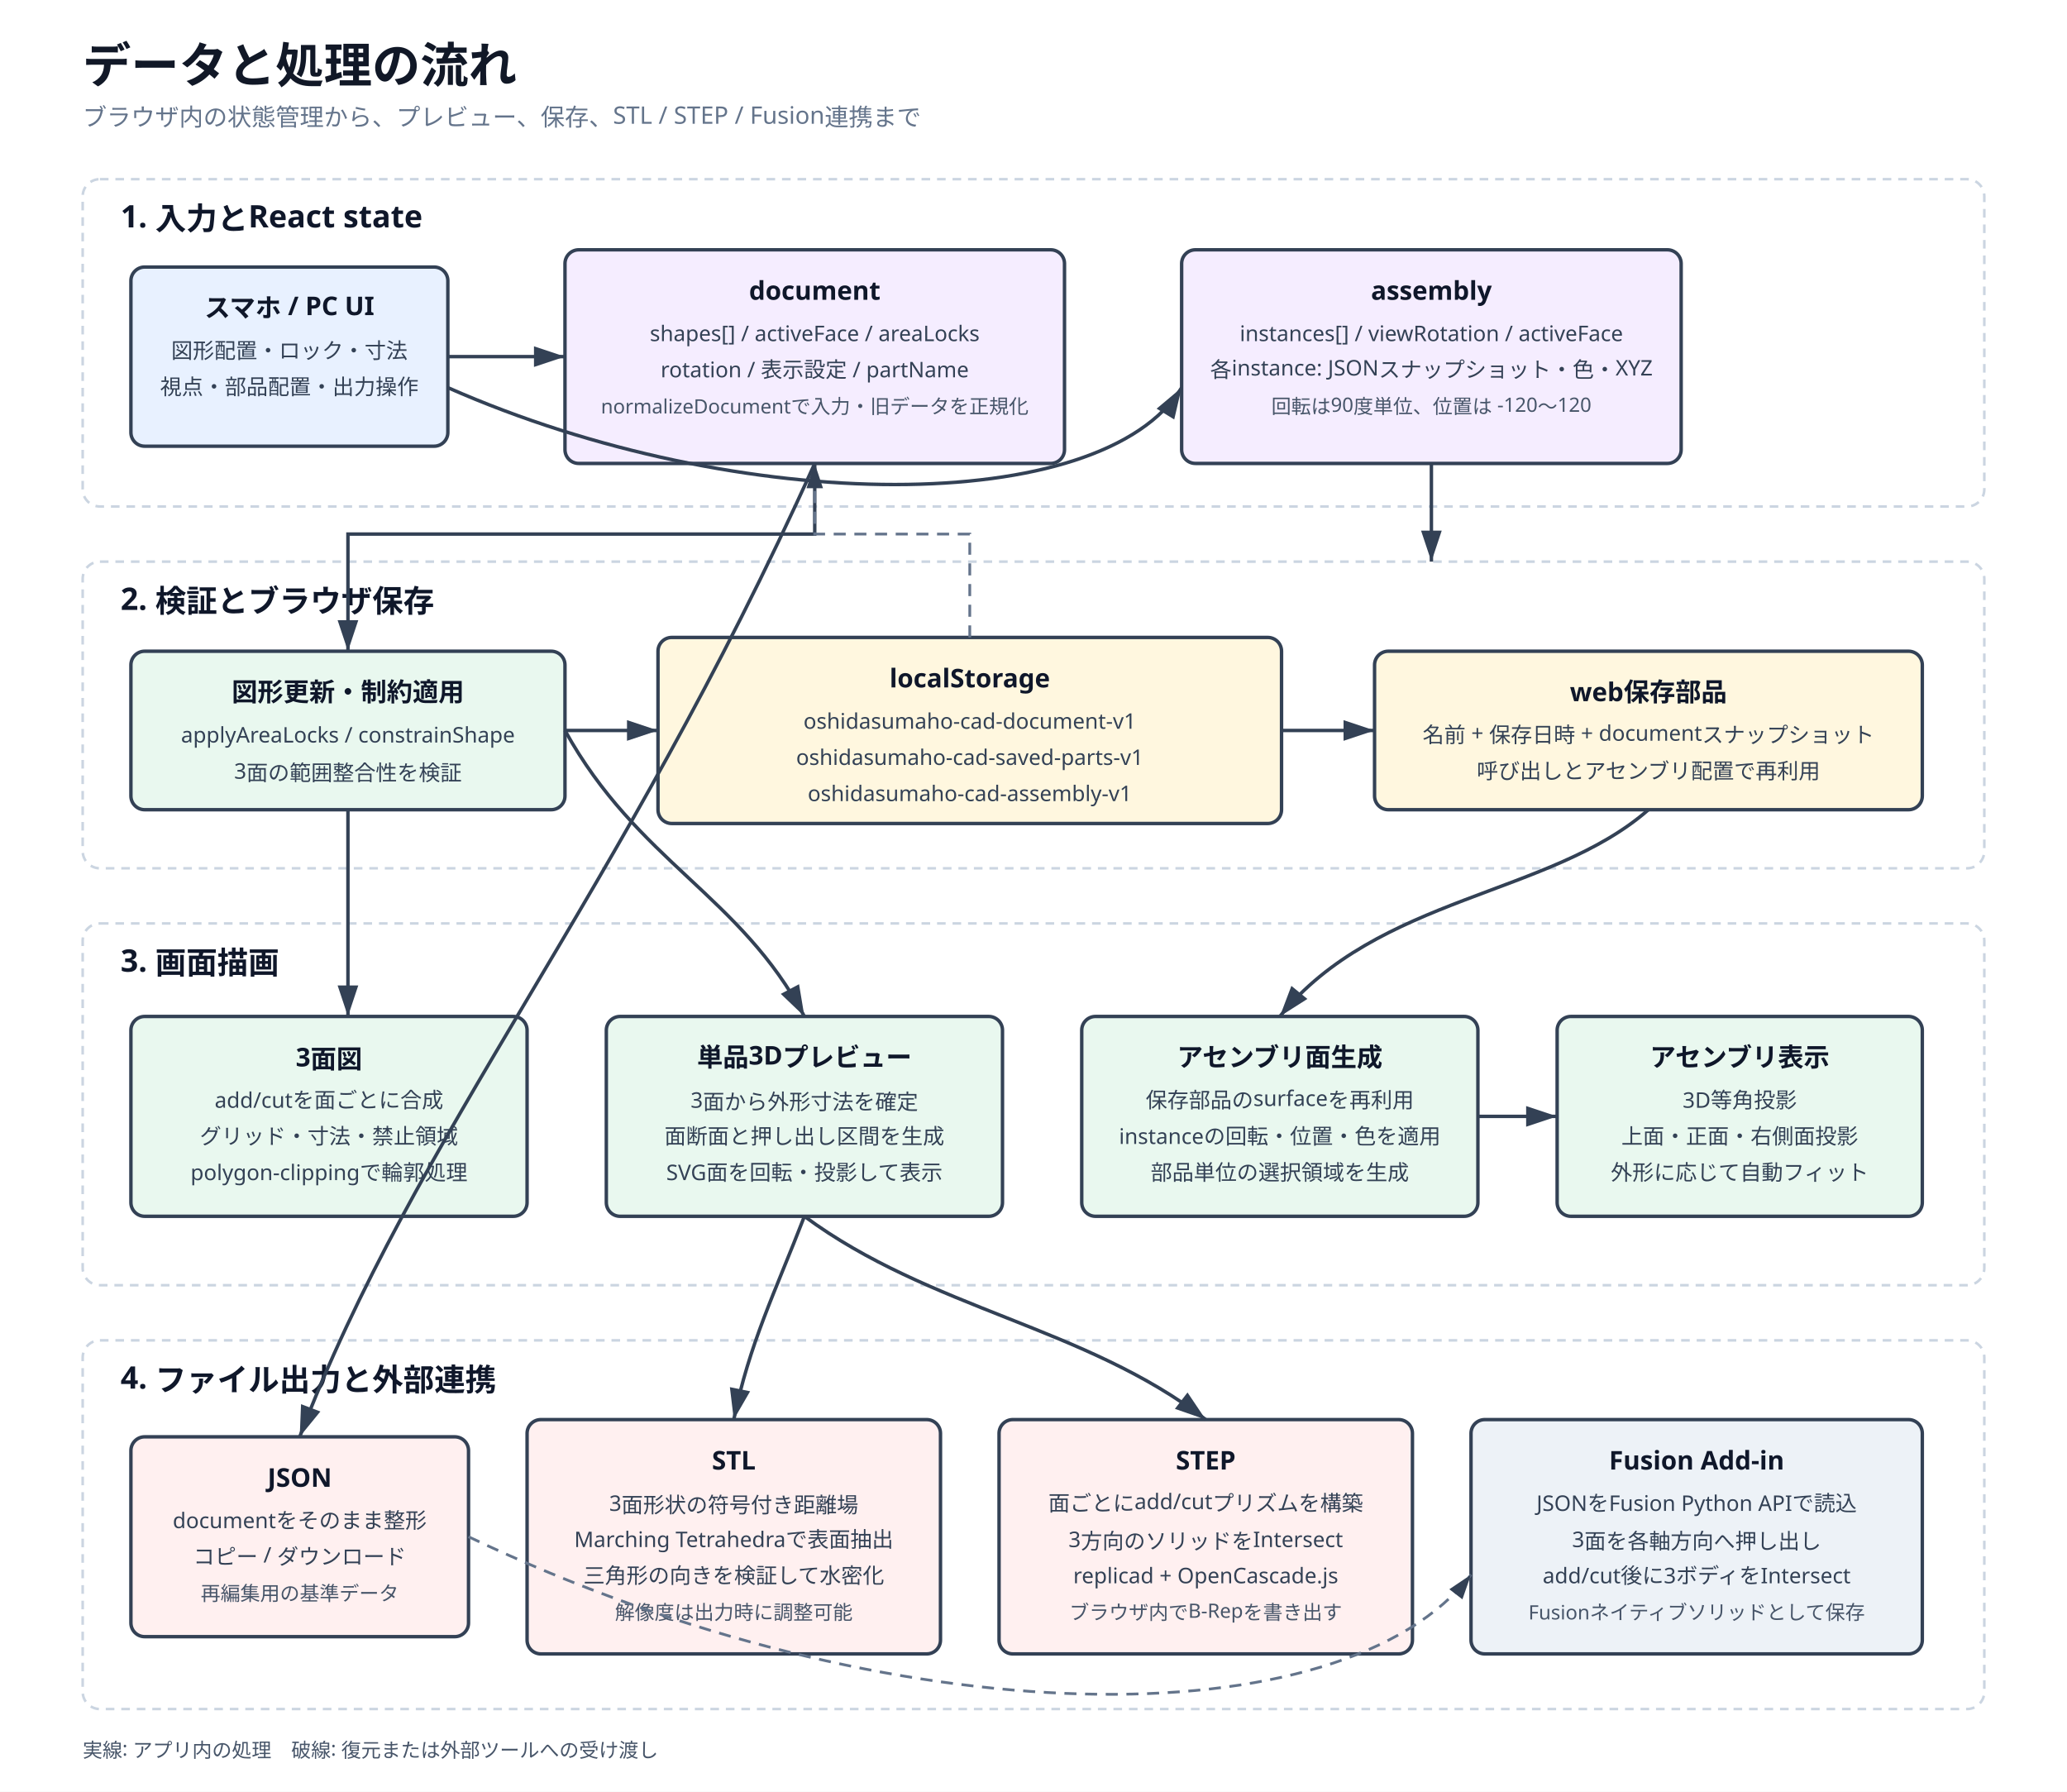
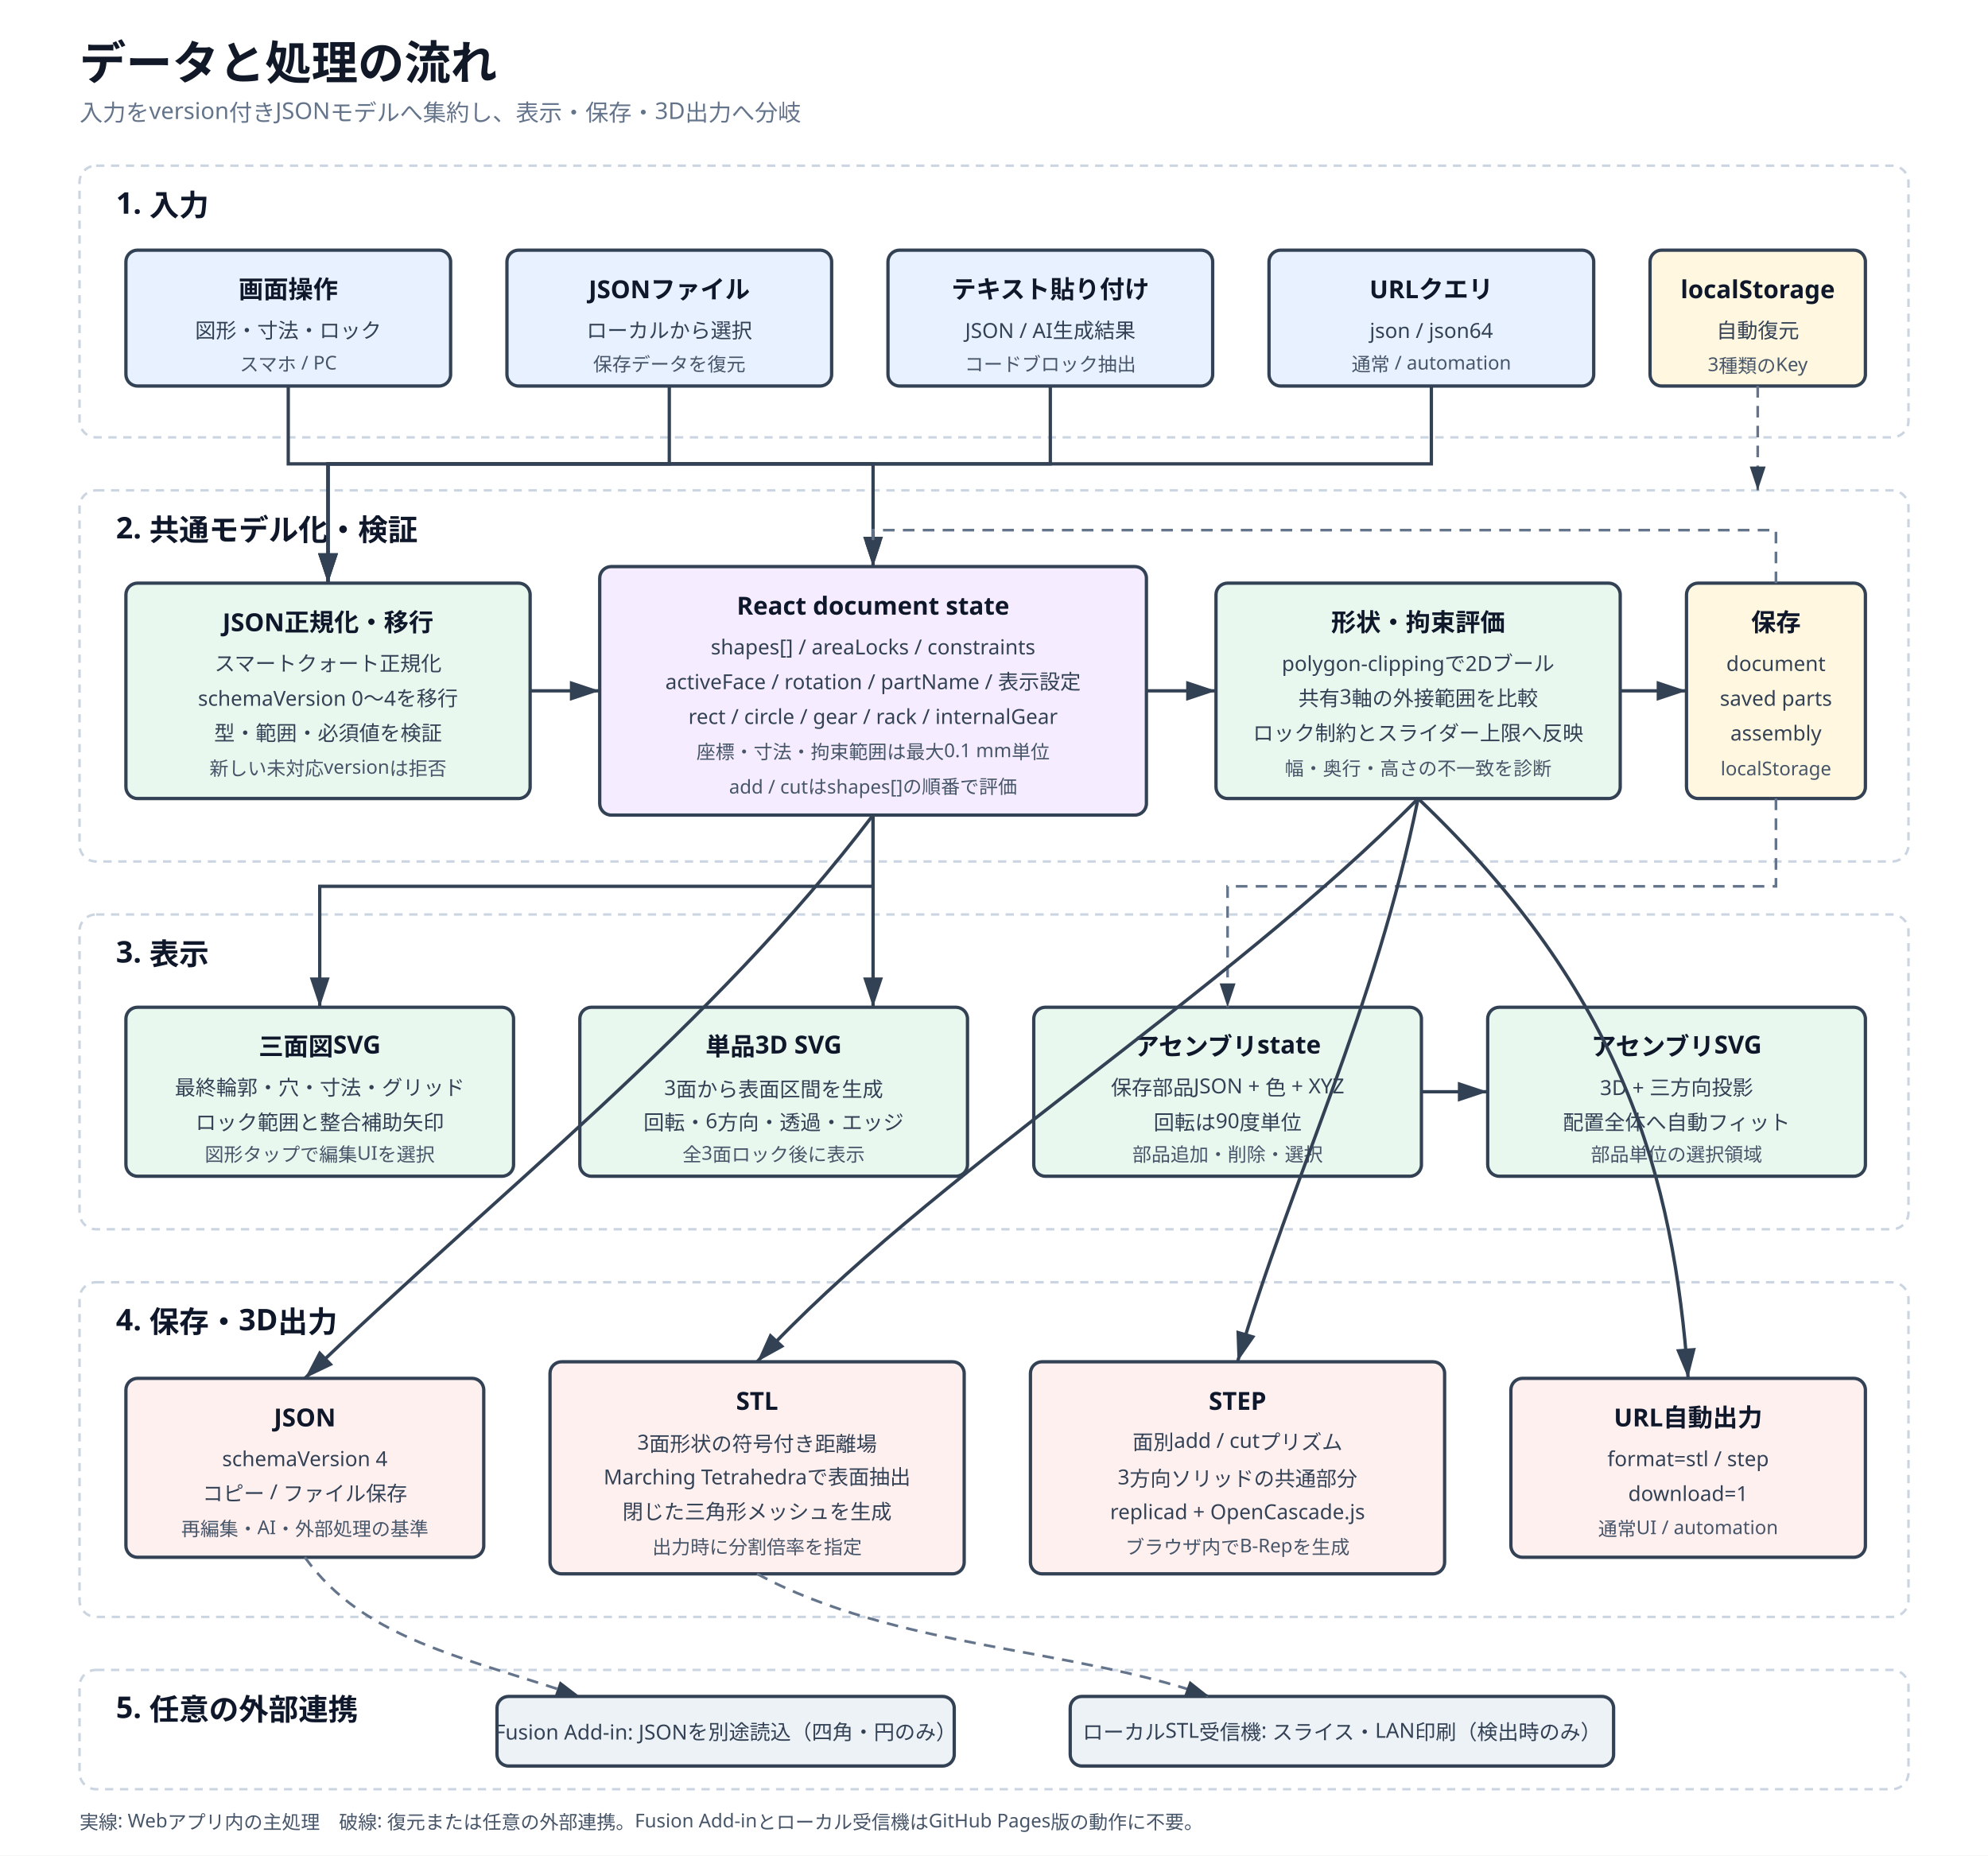
- <svg xmlns="http://www.w3.org/2000/svg" width="1200" height="1040" viewBox="0 0 1200 1040" role="img" aria-labelledby="title desc">
+ <svg xmlns="http://www.w3.org/2000/svg" width="1200" height="1120" viewBox="0 0 1200 1120" role="img" aria-labelledby="title desc">
  <defs>
    <marker id="arrow" markerWidth="10" markerHeight="10" refX="9" refY="3" orient="auto" markerUnits="strokeWidth">
      <path d="M0,0 L9,3 L0,6 Z" fill="#334155" />
    </marker>
    <style>
-       .title { font: 700 28px sans-serif; fill: #111827; }
-       .subtitle { font: 400 14px sans-serif; fill: #64748b; }
-       .section { font: 700 18px sans-serif; fill: #0f172a; }
-       .label { font: 700 15px sans-serif; fill: #0f172a; }
-       .body { font: 400 12.5px sans-serif; fill: #334155; }
-       .small { font: 400 11.5px sans-serif; fill: #475569; }
-       .box { stroke: #334155; stroke-width: 2; rx: 8; }
-       .ui { fill: #e8f1ff; }
-       .state { fill: #f5edff; }
-       .process { fill: #e9f8ef; }
-       .storage { fill: #fff7df; }
-       .output { fill: #fff0f0; }
-       .external { fill: #edf2f7; }
-       .line { fill: none; stroke: #334155; stroke-width: 2; marker-end: url(#arrow); }
-       .dash { fill: none; stroke: #64748b; stroke-width: 1.6; stroke-dasharray: 7 5; marker-end: url(#arrow); }
-       .group { fill: none; stroke: #cbd5e1; stroke-width: 1.5; stroke-dasharray: 5 4; rx: 10; }
+       .title{font:700 28px sans-serif;fill:#111827}.subtitle{font:400 14px sans-serif;fill:#64748b}.section{font:700 18px sans-serif;fill:#0f172a}.label{font:700 15px sans-serif;fill:#0f172a}.body{font:400 12.5px sans-serif;fill:#334155}.small{font:400 11.5px sans-serif;fill:#475569}.box{stroke:#334155;stroke-width:2;rx:7}.input{fill:#e8f1ff}.model{fill:#f5edff}.process{fill:#e9f8ef}.storage{fill:#fff7df}.output{fill:#fff0f0}.optional{fill:#edf2f7}.group{fill:none;stroke:#cbd5e1;stroke-width:1.5;stroke-dasharray:5 4;rx:10}.line{fill:none;stroke:#334155;stroke-width:2;marker-end:url(#arrow)}.dash{fill:none;stroke:#64748b;stroke-width:1.6;stroke-dasharray:7 5;marker-end:url(#arrow)}
    </style>
  </defs>
-   <rect width="1200" height="1040" fill="#ffffff" />
+   <rect width="1200" height="1120" fill="#fff" />
  <text x="48" y="48" class="title">データと処理の流れ</text>
-   <text x="48" y="73" class="subtitle">ブラウザ内の状態管理から、プレビュー、保存、STL / STEP / Fusion連携まで</text>
-   <rect x="48" y="104" width="1104" height="190" class="group" />
-   <text x="70" y="132" class="section">1. 入力とReact state</text>
-   <rect x="76" y="155" width="184" height="104" class="box ui" />
-   <text x="168" y="184" text-anchor="middle" class="label">スマホ / PC UI</text>
-   <text x="168" y="208" text-anchor="middle" class="body">図形配置・ロック・寸法</text>
-   <text x="168" y="229" text-anchor="middle" class="body">視点・部品配置・出力操作</text>
-   <rect x="328" y="145" width="290" height="124" class="box state" />
-   <text x="473" y="174" text-anchor="middle" class="label">document</text>
-   <text x="473" y="198" text-anchor="middle" class="body">shapes[] / activeFace / areaLocks</text>
-   <text x="473" y="219" text-anchor="middle" class="body">rotation / 表示設定 / partName</text>
-   <text x="473" y="240" text-anchor="middle" class="small">normalizeDocumentで入力・旧データを正規化</text>
-   <rect x="686" y="145" width="290" height="124" class="box state" />
-   <text x="831" y="174" text-anchor="middle" class="label">assembly</text>
-   <text x="831" y="198" text-anchor="middle" class="body">instances[] / viewRotation / activeFace</text>
-   <text x="831" y="219" text-anchor="middle" class="body">各instance: JSONスナップショット・色・XYZ</text>
-   <text x="831" y="240" text-anchor="middle" class="small">回転は90度単位、位置は -120〜120</text>
-   <path d="M260 207 H328" class="line" />
-   <path d="M260 225 C430 300, 640 300, 686 225" class="line" />
-   <rect x="48" y="326" width="1104" height="178" class="group" />
-   <text x="70" y="354" class="section">2. 検証とブラウザ保存</text>
-   <rect x="76" y="378" width="252" height="92" class="box process" />
-   <text x="202" y="407" text-anchor="middle" class="label">図形更新・制約適用</text>
-   <text x="202" y="431" text-anchor="middle" class="body">applyAreaLocks / constrainShape</text>
-   <text x="202" y="452" text-anchor="middle" class="body">3面の範囲整合性を検証</text>
-   <rect x="382" y="370" width="362" height="108" class="box storage" />
-   <text x="563" y="399" text-anchor="middle" class="label">localStorage</text>
-   <text x="563" y="423" text-anchor="middle" class="body">oshidasumaho-cad-document-v1</text>
-   <text x="563" y="444" text-anchor="middle" class="body">oshidasumaho-cad-saved-parts-v1</text>
-   <text x="563" y="465" text-anchor="middle" class="body">oshidasumaho-cad-assembly-v1</text>
-   <rect x="798" y="378" width="318" height="92" class="box storage" />
-   <text x="957" y="407" text-anchor="middle" class="label">web保存部品</text>
-   <text x="957" y="431" text-anchor="middle" class="body">名前 + 保存日時 + documentスナップショット</text>
-   <text x="957" y="452" text-anchor="middle" class="body">呼び出しとアセンブリ配置で再利用</text>
-   <path d="M473 269 V310 H202 V378" class="line" />
-   <path d="M831 269 V326" class="line" />
-   <path d="M328 424 H382" class="line" />
-   <path d="M744 424 H798" class="line" />
-   <path d="M563 370 V310 H473 V269" class="dash" />
-   <rect x="48" y="536" width="1104" height="210" class="group" />
-   <text x="70" y="564" class="section">3. 画面描画</text>
-   <rect x="76" y="590" width="230" height="116" class="box process" />
-   <text x="191" y="619" text-anchor="middle" class="label">3面図</text>
-   <text x="191" y="643" text-anchor="middle" class="body">add/cutを面ごとに合成</text>
-   <text x="191" y="664" text-anchor="middle" class="body">グリッド・寸法・禁止領域</text>
-   <text x="191" y="685" text-anchor="middle" class="body">polygon-clippingで輪郭処理</text>
-   <rect x="352" y="590" width="230" height="116" class="box process" />
-   <text x="467" y="619" text-anchor="middle" class="label">単品3Dプレビュー</text>
-   <text x="467" y="643" text-anchor="middle" class="body">3面から外形寸法を確定</text>
-   <text x="467" y="664" text-anchor="middle" class="body">面断面と押し出し区間を生成</text>
-   <text x="467" y="685" text-anchor="middle" class="body">SVG面を回転・投影して表示</text>
-   <rect x="628" y="590" width="230" height="116" class="box process" />
-   <text x="743" y="619" text-anchor="middle" class="label">アセンブリ面生成</text>
-   <text x="743" y="643" text-anchor="middle" class="body">保存部品のsurfaceを再利用</text>
-   <text x="743" y="664" text-anchor="middle" class="body">instanceの回転・位置・色を適用</text>
-   <text x="743" y="685" text-anchor="middle" class="body">部品単位の選択領域を生成</text>
-   <rect x="904" y="590" width="212" height="116" class="box process" />
-   <text x="1010" y="619" text-anchor="middle" class="label">アセンブリ表示</text>
-   <text x="1010" y="643" text-anchor="middle" class="body">3D等角投影</text>
-   <text x="1010" y="664" text-anchor="middle" class="body">上面・正面・右側面投影</text>
-   <text x="1010" y="685" text-anchor="middle" class="body">外形に応じて自動フィット</text>
-   <path d="M202 470 V590" class="line" />
-   <path d="M328 424 C370 500, 430 520, 467 590" class="line" />
-   <path d="M957 470 C900 520, 800 520, 743 590" class="line" />
-   <path d="M858 648 H904" class="line" />
-   <rect x="48" y="778" width="1104" height="214" class="group" />
-   <text x="70" y="806" class="section">4. ファイル出力と外部連携</text>
-   <rect x="76" y="834" width="196" height="116" class="box output" />
-   <text x="174" y="863" text-anchor="middle" class="label">JSON</text>
-   <text x="174" y="887" text-anchor="middle" class="body">documentをそのまま整形</text>
-   <text x="174" y="908" text-anchor="middle" class="body">コピー / ダウンロード</text>
-   <text x="174" y="929" text-anchor="middle" class="small">再編集用の基準データ</text>
-   <rect x="306" y="824" width="240" height="136" class="box output" />
-   <text x="426" y="853" text-anchor="middle" class="label">STL</text>
-   <text x="426" y="877" text-anchor="middle" class="body">3面形状の符号付き距離場</text>
-   <text x="426" y="898" text-anchor="middle" class="body">Marching Tetrahedraで表面抽出</text>
-   <text x="426" y="919" text-anchor="middle" class="body">三角形の向きを検証して水密化</text>
-   <text x="426" y="940" text-anchor="middle" class="small">解像度は出力時に調整可能</text>
-   <rect x="580" y="824" width="240" height="136" class="box output" />
-   <text x="700" y="853" text-anchor="middle" class="label">STEP</text>
-   <text x="700" y="877" text-anchor="middle" class="body">面ごとにadd/cutプリズムを構築</text>
-   <text x="700" y="898" text-anchor="middle" class="body">3方向のソリッドをIntersect</text>
-   <text x="700" y="919" text-anchor="middle" class="body">replicad + OpenCascade.js</text>
-   <text x="700" y="940" text-anchor="middle" class="small">ブラウザ内でB-Repを書き出す</text>
-   <rect x="854" y="824" width="262" height="136" class="box external" />
-   <text x="985" y="853" text-anchor="middle" class="label">Fusion Add-in</text>
-   <text x="985" y="877" text-anchor="middle" class="body">JSONをFusion Python APIで読込</text>
-   <text x="985" y="898" text-anchor="middle" class="body">3面を各軸方向へ押し出し</text>
-   <text x="985" y="919" text-anchor="middle" class="body">add/cut後に3ボディをIntersect</text>
-   <text x="985" y="940" text-anchor="middle" class="small">Fusionネイティブソリッドとして保存</text>
-   <path d="M473 269 C360 520, 240 660, 174 834" class="line" />
-   <path d="M467 706 C450 750, 435 780, 426 824" class="line" />
-   <path d="M467 706 C540 760, 630 770, 700 824" class="line" />
-   <path d="M272 892 C520 1010, 780 1010, 854 914" class="dash" />
-   <text x="48" y="1020" class="small">実線: アプリ内の処理　破線: 復元または外部ツールへの受け渡し</text>
+   <text x="48" y="73" class="subtitle">入力をversion付きJSONモデルへ集約し、表示・保存・3D出力へ分岐</text>
+   <rect x="48" y="100" width="1104" height="164" class="group" />
+   <text x="70" y="129" class="section">1. 入力</text>
+   <rect x="76" y="151" width="196" height="82" class="box input" />
+   <text x="174" y="180" text-anchor="middle" class="label">画面操作</text>
+   <text x="174" y="204" text-anchor="middle" class="body">図形・寸法・ロック</text>
+   <text x="174" y="224" text-anchor="middle" class="small">スマホ / PC</text>
+   <rect x="306" y="151" width="196" height="82" class="box input" />
+   <text x="404" y="180" text-anchor="middle" class="label">JSONファイル</text>
+   <text x="404" y="204" text-anchor="middle" class="body">ローカルから選択</text>
+   <text x="404" y="224" text-anchor="middle" class="small">保存データを復元</text>
+   <rect x="536" y="151" width="196" height="82" class="box input" />
+   <text x="634" y="180" text-anchor="middle" class="label">テキスト貼り付け</text>
+   <text x="634" y="204" text-anchor="middle" class="body">JSON / AI生成結果</text>
+   <text x="634" y="224" text-anchor="middle" class="small">コードブロック抽出</text>
+   <rect x="766" y="151" width="196" height="82" class="box input" />
+   <text x="864" y="180" text-anchor="middle" class="label">URLクエリ</text>
+   <text x="864" y="204" text-anchor="middle" class="body">json / json64</text>
+   <text x="864" y="224" text-anchor="middle" class="small">通常 / automation</text>
+   <rect x="996" y="151" width="130" height="82" class="box storage" />
+   <text x="1061" y="180" text-anchor="middle" class="label">localStorage</text>
+   <text x="1061" y="204" text-anchor="middle" class="body">自動復元</text>
+   <text x="1061" y="224" text-anchor="middle" class="small">3種類のKey</text>
+   <rect x="48" y="296" width="1104" height="224" class="group" />
+   <text x="70" y="325" class="section">2. 共通モデル化・検証</text>
+   <rect x="76" y="352" width="244" height="130" class="box process" />
+   <text x="198" y="381" text-anchor="middle" class="label">JSON正規化・移行</text>
+   <text x="198" y="405" text-anchor="middle" class="body">スマートクォート正規化</text>
+   <text x="198" y="426" text-anchor="middle" class="body">schemaVersion 0〜4を移行</text>
+   <text x="198" y="447" text-anchor="middle" class="body">型・範囲・必須値を検証</text>
+   <text x="198" y="468" text-anchor="middle" class="small">新しい未対応versionは拒否</text>
+   <rect x="362" y="342" width="330" height="150" class="box model" />
+   <text x="527" y="371" text-anchor="middle" class="label">React document state</text>
+   <text x="527" y="395" text-anchor="middle" class="body">shapes[] / areaLocks / constraints</text>
+   <text x="527" y="416" text-anchor="middle" class="body">activeFace / rotation / partName / 表示設定</text>
+   <text x="527" y="437" text-anchor="middle" class="body">rect / circle / gear / rack / internalGear</text>
+   <text x="527" y="458" text-anchor="middle" class="small">座標・寸法・拘束範囲は最大0.1 mm単位</text>
+   <text x="527" y="479" text-anchor="middle" class="small">add / cutはshapes[]の順番で評価</text>
+   <rect x="734" y="352" width="244" height="130" class="box process" />
+   <text x="856" y="381" text-anchor="middle" class="label">形状・拘束評価</text>
+   <text x="856" y="405" text-anchor="middle" class="body">polygon-clippingで2Dブール</text>
+   <text x="856" y="426" text-anchor="middle" class="body">共有3軸の外接範囲を比較</text>
+   <text x="856" y="447" text-anchor="middle" class="body">ロック制約とスライダー上限へ反映</text>
+   <text x="856" y="468" text-anchor="middle" class="small">幅・奥行・高さの不一致を診断</text>
+   <rect x="1018" y="352" width="108" height="130" class="box storage" />
+   <text x="1072" y="381" text-anchor="middle" class="label">保存</text>
+   <text x="1072" y="405" text-anchor="middle" class="body">document</text>
+   <text x="1072" y="426" text-anchor="middle" class="body">saved parts</text>
+   <text x="1072" y="447" text-anchor="middle" class="body">assembly</text>
+   <text x="1072" y="468" text-anchor="middle" class="small">localStorage</text>
+   <path d="M174 233 V280 H527 V342" class="line" />
+   <path d="M404 233 V280 H198 V352" class="line" />
+   <path d="M634 233 V280 H198 V352" class="line" />
+   <path d="M864 233 V280 H198 V352" class="line" />
+   <path d="M1061 233 V296" class="dash" />
+   <path d="M320 417 H362" class="line" />
+   <path d="M692 417 H734" class="line" />
+   <path d="M978 417 H1018" class="line" />
+   <path d="M1072 352 V320 H527 V342" class="dash" />
+   <rect x="48" y="552" width="1104" height="190" class="group" />
+   <text x="70" y="581" class="section">3. 表示</text>
+   <rect x="76" y="608" width="234" height="102" class="box process" />
+   <text x="193" y="637" text-anchor="middle" class="label">三面図SVG</text>
+   <text x="193" y="661" text-anchor="middle" class="body">最終輪郭・穴・寸法・グリッド</text>
+   <text x="193" y="682" text-anchor="middle" class="body">ロック範囲と整合補助矢印</text>
+   <text x="193" y="701" text-anchor="middle" class="small">図形タップで編集UIを選択</text>
+   <rect x="350" y="608" width="234" height="102" class="box process" />
+   <text x="467" y="637" text-anchor="middle" class="label">単品3D SVG</text>
+   <text x="467" y="661" text-anchor="middle" class="body">3面から表面区間を生成</text>
+   <text x="467" y="682" text-anchor="middle" class="body">回転・6方向・透過・エッジ</text>
+   <text x="467" y="701" text-anchor="middle" class="small">全3面ロック後に表示</text>
+   <rect x="624" y="608" width="234" height="102" class="box process" />
+   <text x="741" y="637" text-anchor="middle" class="label">アセンブリstate</text>
+   <text x="741" y="661" text-anchor="middle" class="body">保存部品JSON + 色 + XYZ</text>
+   <text x="741" y="682" text-anchor="middle" class="body">回転は90度単位</text>
+   <text x="741" y="701" text-anchor="middle" class="small">部品追加・削除・選択</text>
+   <rect x="898" y="608" width="228" height="102" class="box process" />
+   <text x="1012" y="637" text-anchor="middle" class="label">アセンブリSVG</text>
+   <text x="1012" y="661" text-anchor="middle" class="body">3D + 三方向投影</text>
+   <text x="1012" y="682" text-anchor="middle" class="body">配置全体へ自動フィット</text>
+   <text x="1012" y="701" text-anchor="middle" class="small">部品単位の選択領域</text>
+   <path d="M527 492 V535 H193 V608" class="line" />
+   <path d="M527 492 V608" class="line" />
+   <path d="M1072 482 V535 H741 V608" class="dash" />
+   <path d="M858 659 H898" class="line" />
+   <rect x="48" y="774" width="1104" height="202" class="group" />
+   <text x="70" y="803" class="section">4. 保存・3D出力</text>
+   <rect x="76" y="832" width="216" height="108" class="box output" />
+   <text x="184" y="861" text-anchor="middle" class="label">JSON</text>
+   <text x="184" y="885" text-anchor="middle" class="body">schemaVersion 4</text>
+   <text x="184" y="906" text-anchor="middle" class="body">コピー / ファイル保存</text>
+   <text x="184" y="927" text-anchor="middle" class="small">再編集・AI・外部処理の基準</text>
+   <rect x="332" y="822" width="250" height="128" class="box output" />
+   <text x="457" y="851" text-anchor="middle" class="label">STL</text>
+   <text x="457" y="875" text-anchor="middle" class="body">3面形状の符号付き距離場</text>
+   <text x="457" y="896" text-anchor="middle" class="body">Marching Tetrahedraで表面抽出</text>
+   <text x="457" y="917" text-anchor="middle" class="body">閉じた三角形メッシュを生成</text>
+   <text x="457" y="938" text-anchor="middle" class="small">出力時に分割倍率を指定</text>
+   <rect x="622" y="822" width="250" height="128" class="box output" />
+   <text x="747" y="851" text-anchor="middle" class="label">STEP</text>
+   <text x="747" y="875" text-anchor="middle" class="body">面別add / cutプリズム</text>
+   <text x="747" y="896" text-anchor="middle" class="body">3方向ソリッドの共通部分</text>
+   <text x="747" y="917" text-anchor="middle" class="body">replicad + OpenCascade.js</text>
+   <text x="747" y="938" text-anchor="middle" class="small">ブラウザ内でB-Repを生成</text>
+   <rect x="912" y="832" width="214" height="108" class="box output" />
+   <text x="1019" y="861" text-anchor="middle" class="label">URL自動出力</text>
+   <text x="1019" y="885" text-anchor="middle" class="body">format=stl / step</text>
+   <text x="1019" y="906" text-anchor="middle" class="body">download=1</text>
+   <text x="1019" y="927" text-anchor="middle" class="small">通常UI / automation</text>
+   <path d="M527 492 C430 620 300 720 184 832" class="line" />
+   <path d="M856 482 C740 600 560 710 457 822" class="line" />
+   <path d="M856 482 C830 610 780 710 747 822" class="line" />
+   <path d="M856 482 C980 600 1010 710 1019 832" class="line" />
+   <rect x="48" y="1008" width="1104" height="72" class="group" />
+   <text x="70" y="1037" class="section">5. 任意の外部連携</text>
+   <rect x="300" y="1024" width="276" height="42" class="box optional" />
+   <text x="438" y="1050" text-anchor="middle" class="body">Fusion Add-in: JSONを別途読込（四角・円のみ）</text>
+   <rect x="646" y="1024" width="328" height="42" class="box optional" />
+   <text x="810" y="1050" text-anchor="middle" class="body">ローカルSTL受信機: スライス・LAN印刷（検出時のみ）</text>
+   <path d="M184 940 C220 990 280 1000 350 1024" class="dash" />
+   <path d="M457 950 C540 995 650 995 730 1024" class="dash" />
+   <text x="48" y="1104" class="small">実線: Webアプリ内の主処理　破線: 復元または任意の外部連携。Fusion Add-inとローカル受信機はGitHub Pages版の動作に不要。</text>
</svg>
